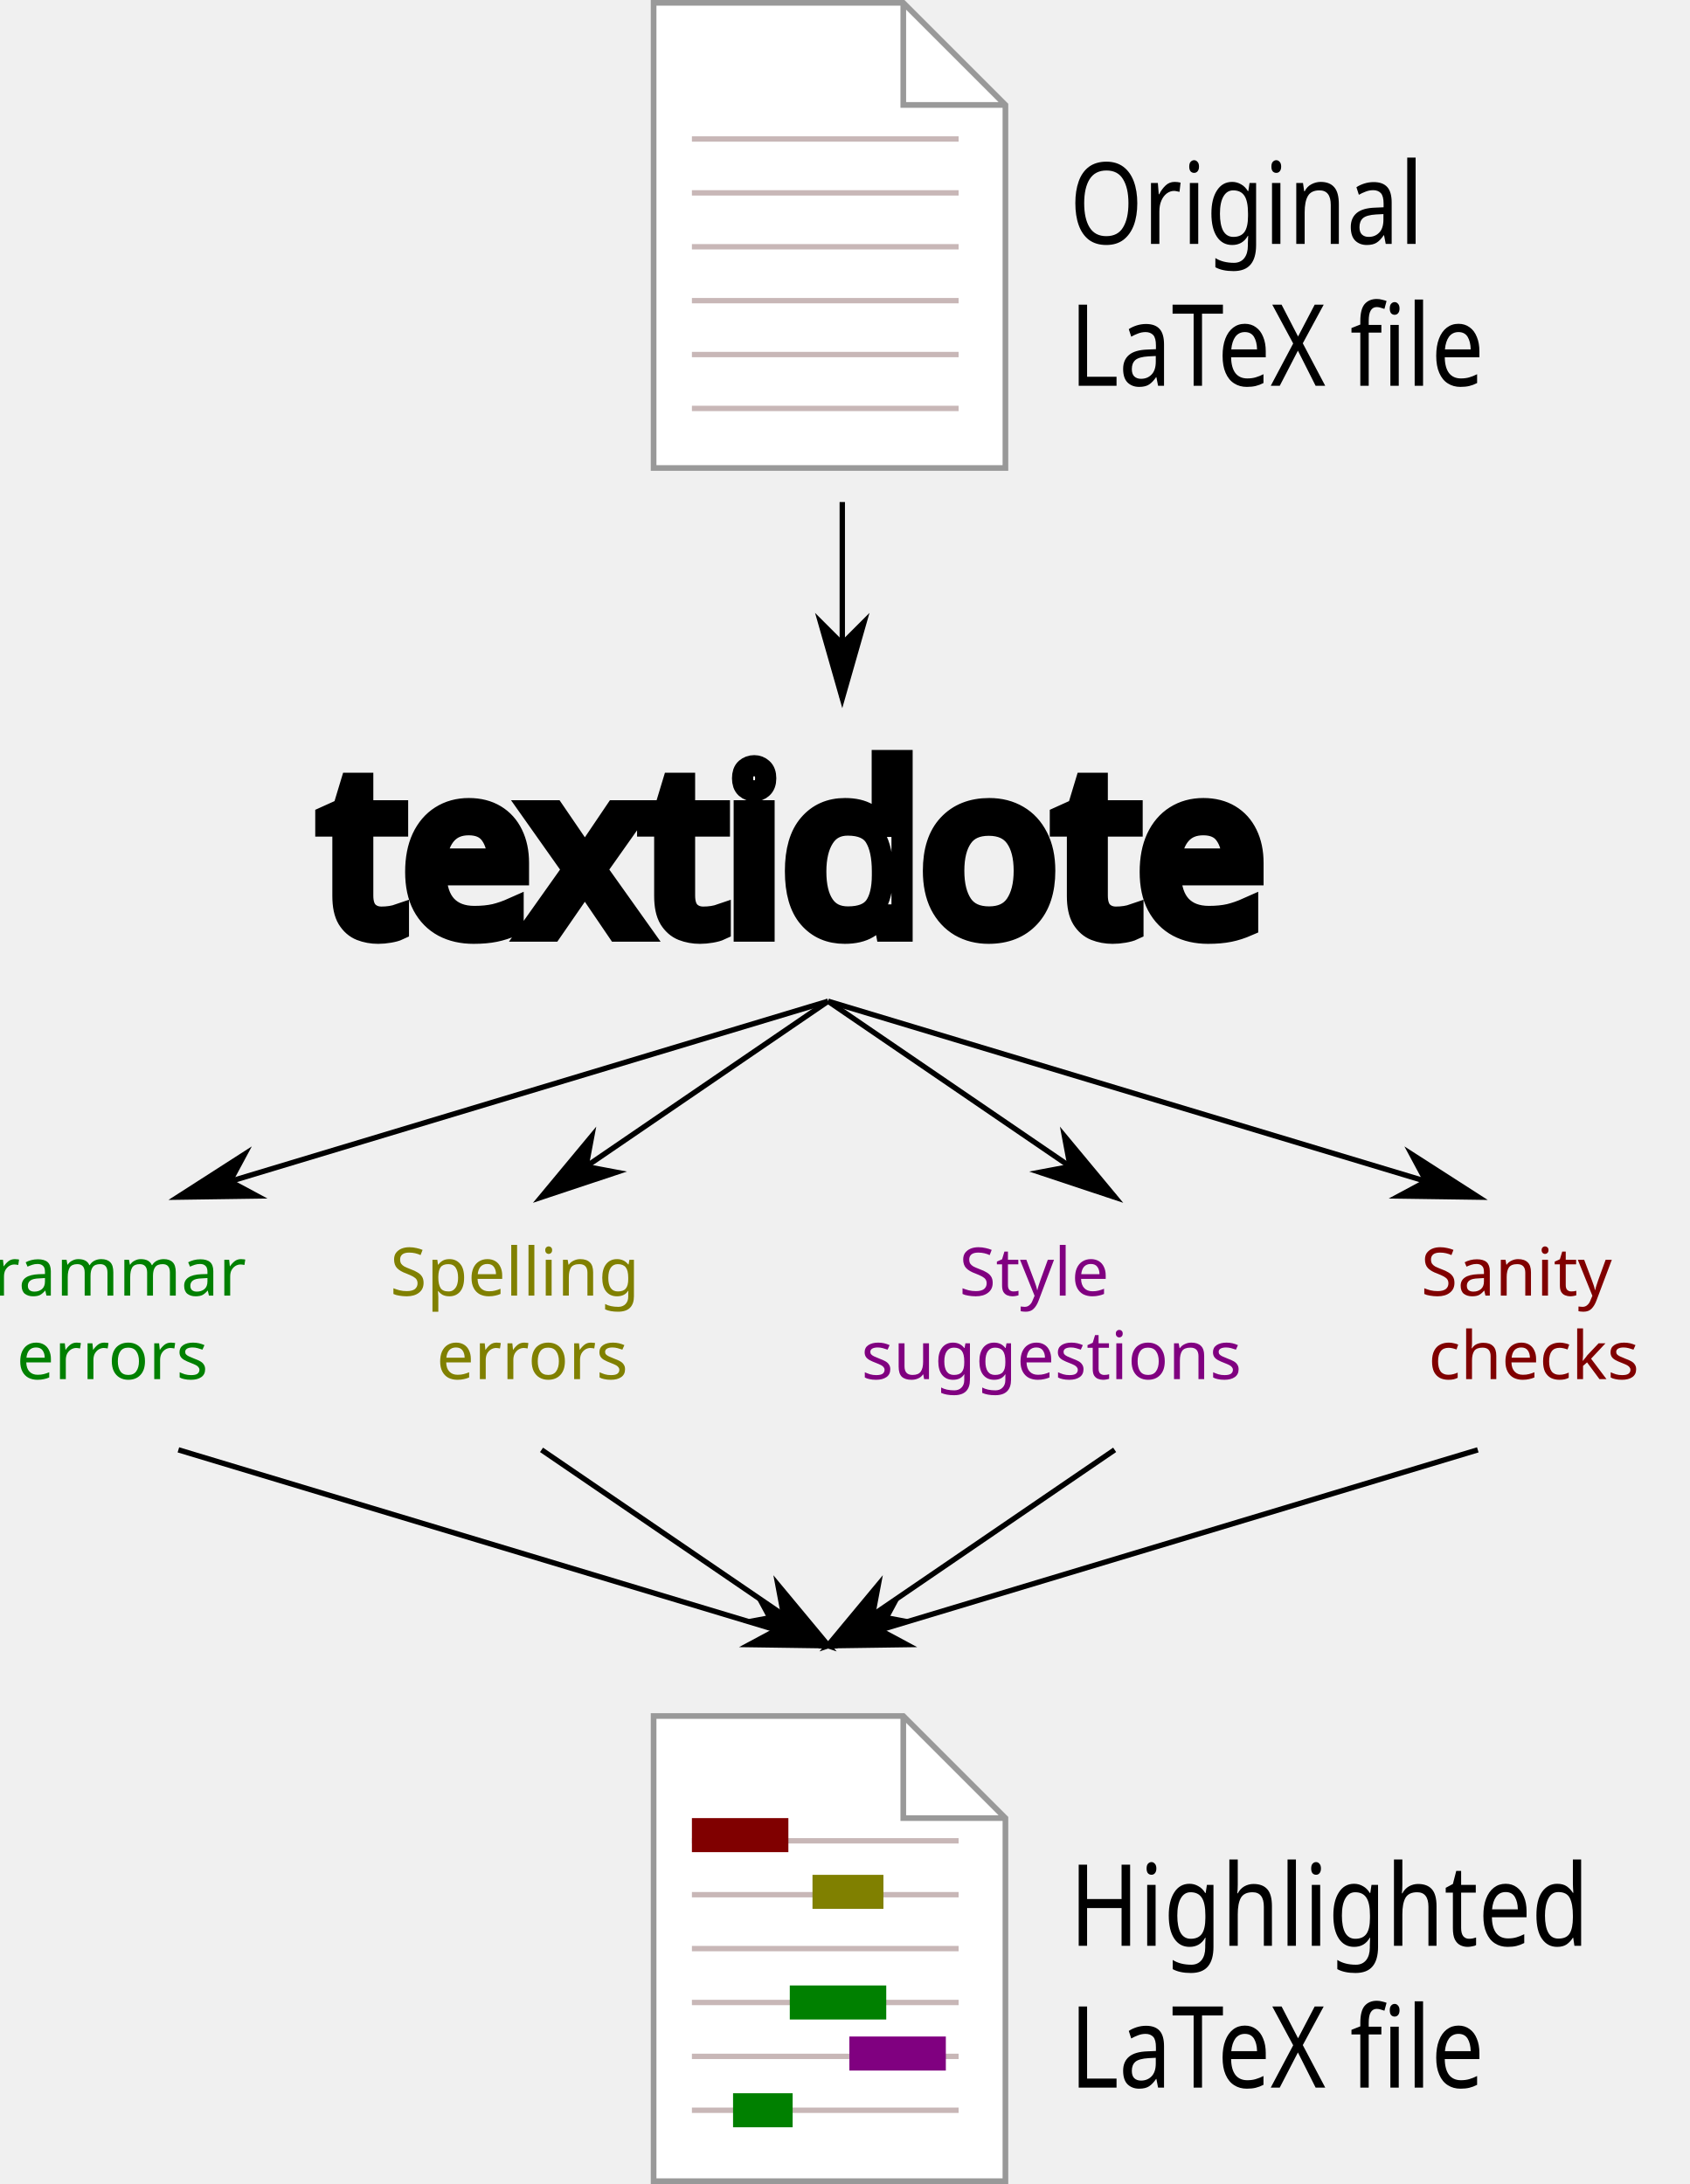
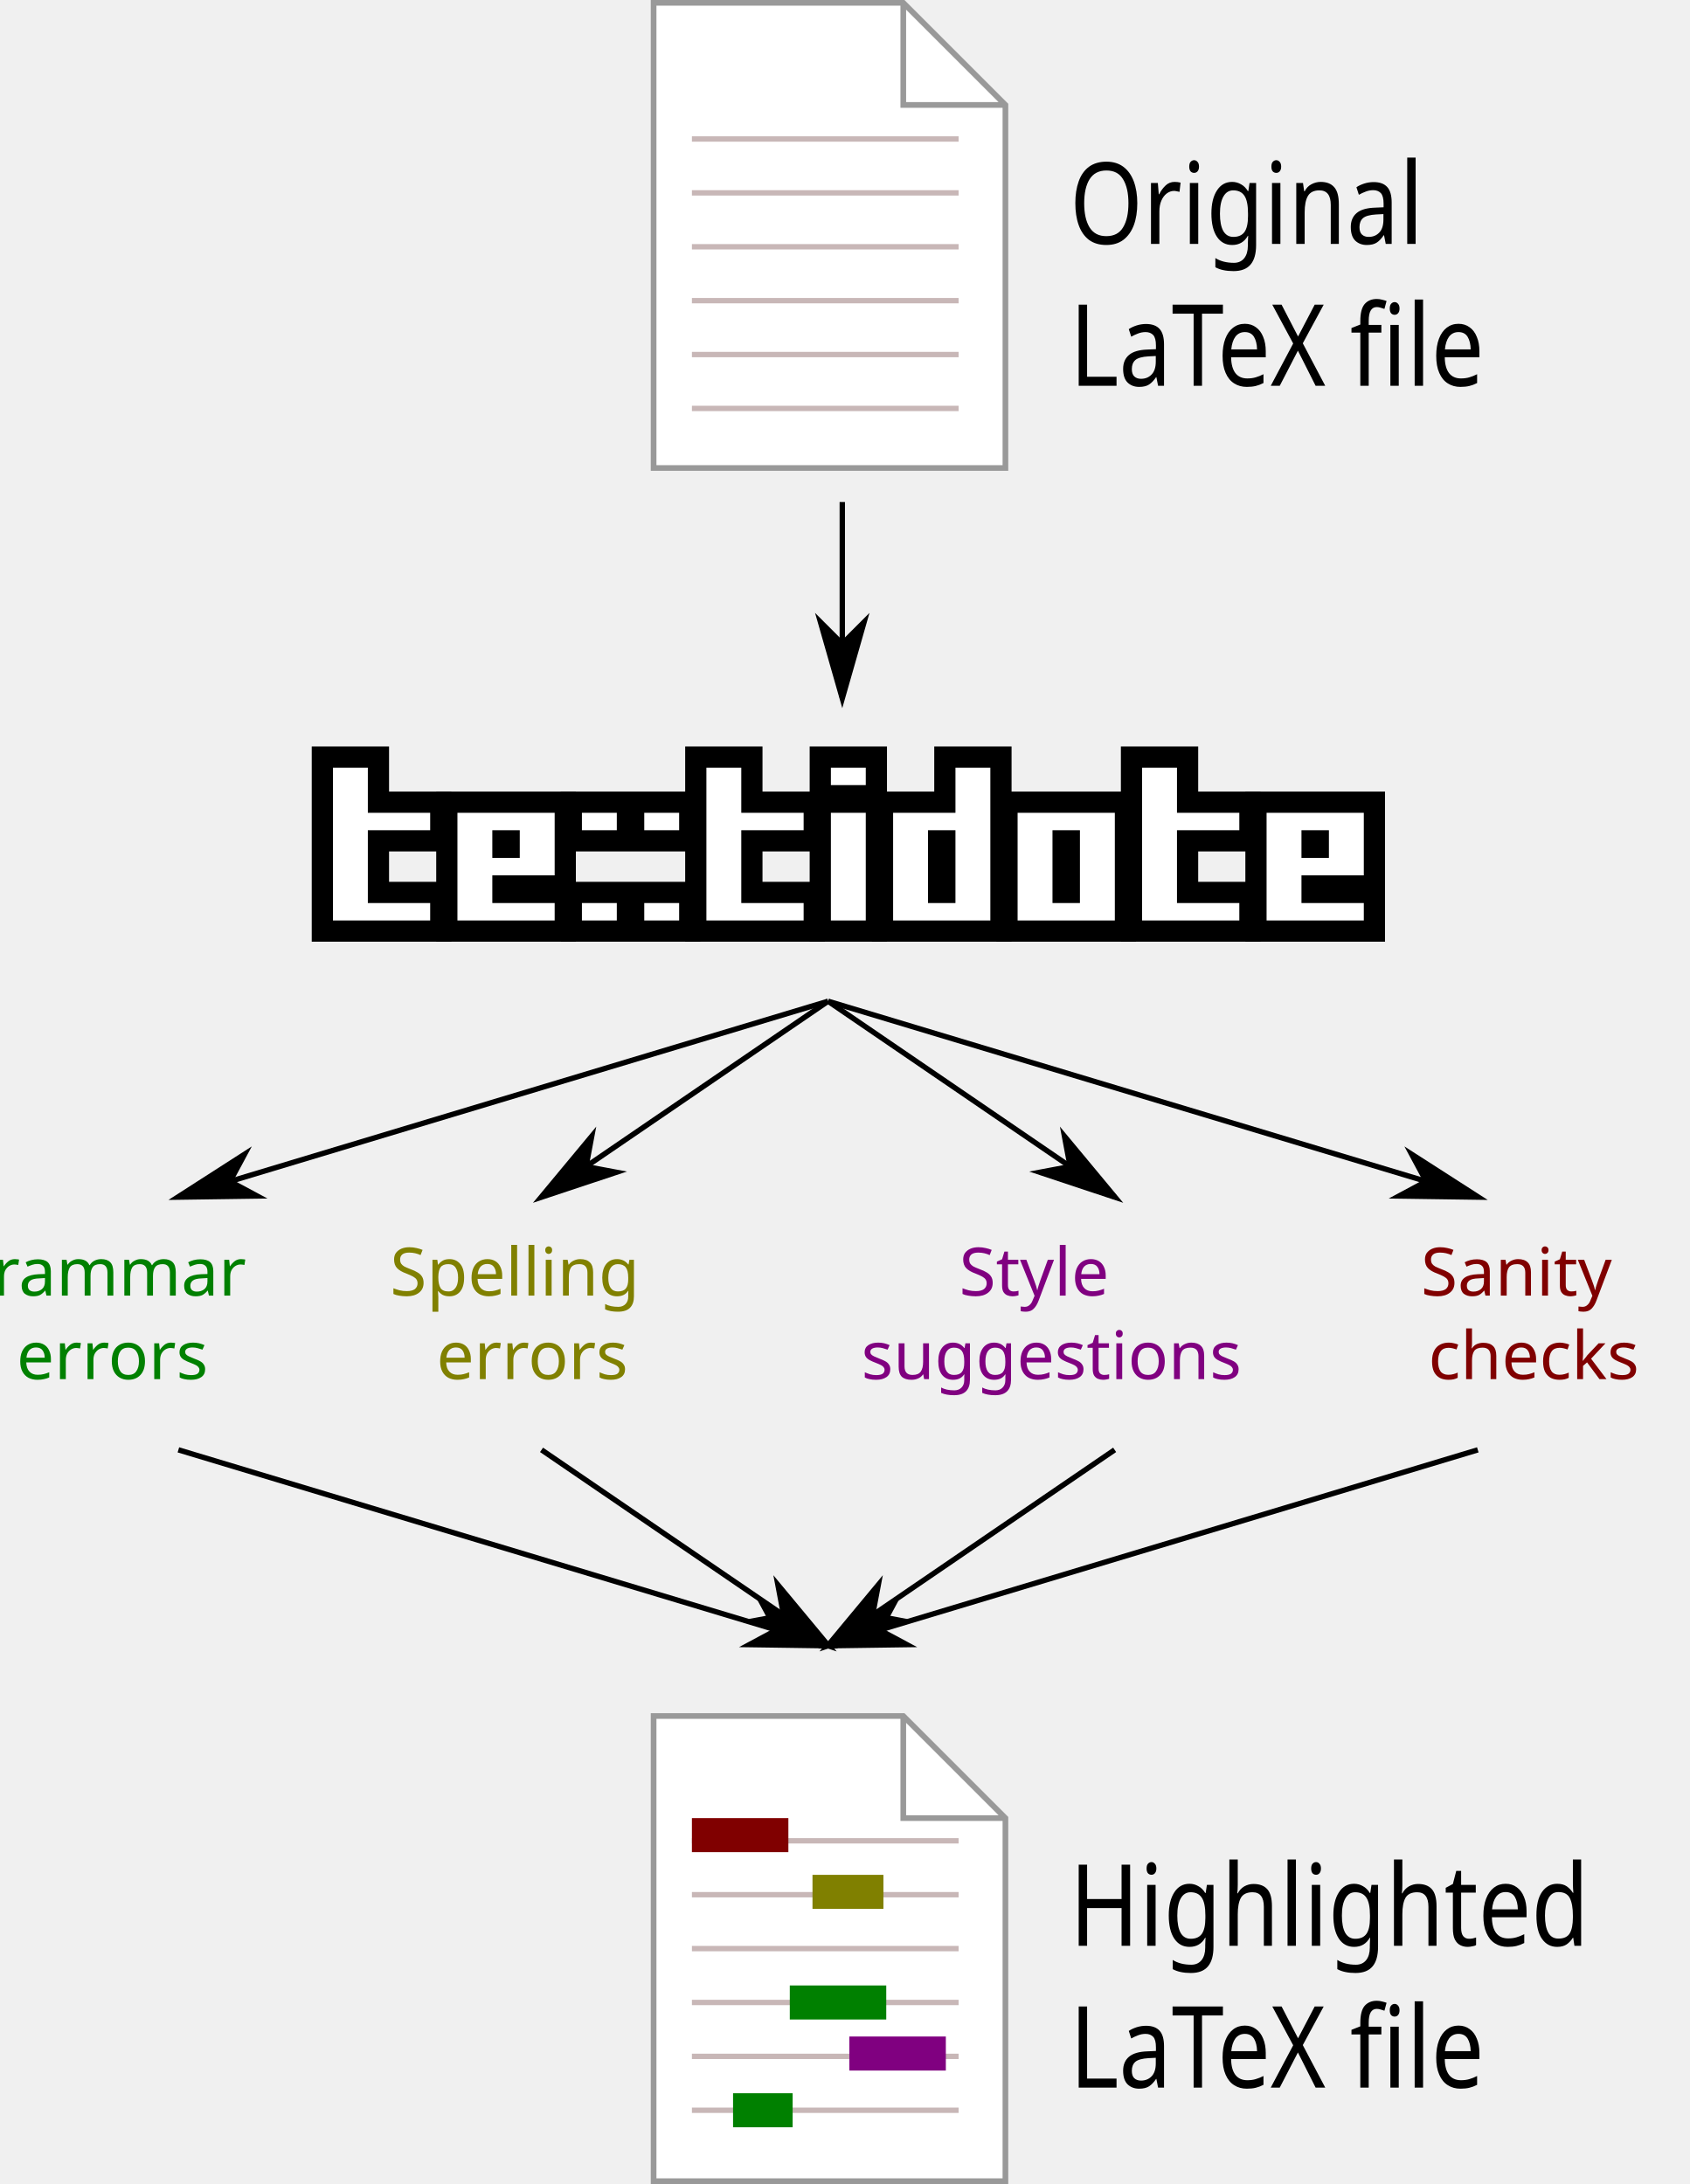
<svg xmlns="http://www.w3.org/2000/svg" width="157.537mm" height="203.729mm" viewBox="0 0 157.537 203.729" version="1.1" id="svg8">
  <defs id="defs2">
    <marker style="overflow:visible" id="marker6320" refX="0" refY="0" orient="auto">
      <path transform="matrix(0.8,0,0,0.8,10,0)" style="fill:#000000;fill-opacity:1;fill-rule:evenodd;stroke:#000000;stroke-width:1pt;stroke-opacity:1" d="M 0,0 5,-5 -12.5,0 5,5 Z" id="path6318" />
    </marker>
    <marker style="overflow:visible" id="marker6178" refX="0" refY="0" orient="auto">
      <path transform="matrix(0.8,0,0,0.8,10,0)" style="fill:#000000;fill-opacity:1;fill-rule:evenodd;stroke:#000000;stroke-width:1pt;stroke-opacity:1" d="M 0,0 5,-5 -12.5,0 5,5 Z" id="path6176" />
    </marker>
    <marker style="overflow:visible" id="marker6168" refX="0" refY="0" orient="auto">
      <path transform="matrix(0.8,0,0,0.8,10,0)" style="fill:#000000;fill-opacity:1;fill-rule:evenodd;stroke:#000000;stroke-width:1pt;stroke-opacity:1" d="M 0,0 5,-5 -12.5,0 5,5 Z" id="path6166" />
    </marker>
    <marker orient="auto" refY="0" refX="0" id="Arrow1Lstart" style="overflow:visible">
      <path id="path2276" d="M 0,0 5,-5 -12.5,0 5,5 Z" style="fill:#000000;fill-opacity:1;fill-rule:evenodd;stroke:#000000;stroke-width:1pt;stroke-opacity:1" transform="matrix(0.8,0,0,0.8,10,0)" />
    </marker>
    <marker style="overflow:visible" id="marker5898" refX="0" refY="0" orient="auto">
      <path transform="matrix(-0.8,0,0,-0.8,-10,0)" style="fill:#000000;fill-opacity:1;fill-rule:evenodd;stroke:#000000;stroke-width:1pt;stroke-opacity:1" d="M 0,0 5,-5 -12.5,0 5,5 Z" id="path5896" />
    </marker>
    <marker style="overflow:visible" id="marker5792" refX="0" refY="0" orient="auto">
      <path transform="matrix(-0.8,0,0,-0.8,-10,0)" style="fill:#000000;fill-opacity:1;fill-rule:evenodd;stroke:#000000;stroke-width:1pt;stroke-opacity:1" d="M 0,0 5,-5 -12.5,0 5,5 Z" id="path5790" />
    </marker>
    <marker style="overflow:visible" id="marker5698" refX="0" refY="0" orient="auto">
      <path transform="matrix(-0.8,0,0,-0.8,-10,0)" style="fill:#000000;fill-opacity:1;fill-rule:evenodd;stroke:#000000;stroke-width:1pt;stroke-opacity:1" d="M 0,0 5,-5 -12.5,0 5,5 Z" id="path5696" />
    </marker>
    <marker style="overflow:visible" id="marker4902" refX="0" refY="0" orient="auto">
      <path transform="matrix(-0.8,0,0,-0.8,-10,0)" style="fill:#000000;fill-opacity:1;fill-rule:evenodd;stroke:#000000;stroke-width:1pt;stroke-opacity:1" d="M 0,0 5,-5 -12.5,0 5,5 Z" id="path4900" />
    </marker>
    <marker orient="auto" refY="0" refX="0" id="marker4266" style="overflow:visible">
      <path id="path4264" d="M 0,0 5,-5 -12.5,0 5,5 Z" style="fill:#000000;fill-opacity:1;fill-rule:evenodd;stroke:#000000;stroke-width:1pt;stroke-opacity:1" transform="matrix(-0.8,0,0,-0.8,-10,0)" />
    </marker>
    <marker orient="auto" refY="0" refX="0" id="marker3778" style="overflow:visible">
      <path id="path3776" d="M 0,0 5,-5 -12.5,0 5,5 Z" style="fill:#000000;fill-opacity:1;fill-rule:evenodd;stroke:#000000;stroke-width:1pt;stroke-opacity:1" transform="matrix(-0.8,0,0,-0.8,-10,0)" />
    </marker>
    <marker style="overflow:visible" id="marker2614" refX="0" refY="0" orient="auto">
      <path transform="matrix(-0.8,0,0,-0.8,-10,0)" style="fill:#000000;fill-opacity:1;fill-rule:evenodd;stroke:#000000;stroke-width:1pt;stroke-opacity:1" d="M 0,0 5,-5 -12.5,0 5,5 Z" id="path2612" />
    </marker>
    <marker orient="auto" refY="0" refX="0" id="Arrow1Lend" style="overflow:visible">
      <path id="path2279" d="M 0,0 5,-5 -12.5,0 5,5 Z" style="fill:#000000;fill-opacity:1;fill-rule:evenodd;stroke:#000000;stroke-width:1pt;stroke-opacity:1" transform="matrix(-0.8,0,0,-0.8,-10,0)" />
    </marker>
  </defs>
  <g id="layer1" transform="translate(-0.6664864,-0.9451767)">
-     <text xml:space="preserve" style="font-style:normal;font-weight:normal;font-size:20.929px;line-height:1.25;font-family:sans-serif;letter-spacing:0px;word-spacing:0px;fill:#ffffff;fill-opacity:1;stroke:#000000;stroke-width:1.978;stroke-miterlimit:4;stroke-dasharray:none" x="30.727" y="87.798" id="text836">
-       <tspan id="tspan834" x="30.727" y="87.798" style="font-style:normal;font-variant:normal;font-weight:normal;font-stretch:normal;font-family:Tutor;-inkscape-font-specification:Tutor;fill:#ffffff;stroke:#000000;stroke-width:1.978;stroke-miterlimit:4;stroke-dasharray:none">textidote</tspan>
-     </text>
+     <g style="font-style:normal;font-weight:normal;font-size:20.929px;line-height:1.25;font-family:sans-serif;letter-spacing:0px;word-spacing:0px;fill:#ffffff;fill-opacity:1;stroke:#000000;stroke-width:1.978;stroke-miterlimit:4;stroke-dasharray:none" id="text836">
+       <path d="m 30.727,71.567 5.232,0 0,4.209 5.814,0 0,3.604 -5.814,0 0,4.814 5.814,0 0,3.604 -11.046,0 0,-16.232 z" style="font-style:normal;font-variant:normal;font-weight:normal;font-stretch:normal;font-family:Tutor;-inkscape-font-specification:Tutor;fill:#ffffff;stroke:#000000;stroke-width:1.978;stroke-miterlimit:4;stroke-dasharray:none" id="path3594" />
+       <path d="m 42.336,75.776 11.046,0 0,7.813 -5.814,0 0,0.605 5.814,0 0,3.604 -11.046,0 0,-12.023 z m 5.232,4.209 0.581,0 0,-0.605 -0.581,0 0,0.605 z" style="font-style:normal;font-variant:normal;font-weight:normal;font-stretch:normal;font-family:Tutor;-inkscape-font-specification:Tutor;fill:#ffffff;stroke:#000000;stroke-width:1.978;stroke-miterlimit:4;stroke-dasharray:none" id="path3596" />
+       <path d="m 53.945,75.776 5.232,0 0,3.604 -5.232,0 0,-3.604 z m 5.814,0 5.232,0 0,3.604 -5.232,0 0,-3.604 z m -5.814,8.418 5.232,0 0,3.604 -5.232,0 0,-3.604 z m 5.814,0 5.232,0 0,3.604 -5.232,0 0,-3.604 z" style="font-style:normal;font-variant:normal;font-weight:normal;font-stretch:normal;font-family:Tutor;-inkscape-font-specification:Tutor;fill:#ffffff;stroke:#000000;stroke-width:1.978;stroke-miterlimit:4;stroke-dasharray:none" id="path3598" />
+       <path d="m 65.554,71.567 5.232,0 0,4.209 5.814,0 0,3.604 -5.814,0 0,4.814 5.814,0 0,3.604 -11.046,0 0,-16.232 z" style="font-style:normal;font-variant:normal;font-weight:normal;font-stretch:normal;font-family:Tutor;-inkscape-font-specification:Tutor;fill:#ffffff;stroke:#000000;stroke-width:1.978;stroke-miterlimit:4;stroke-dasharray:none" id="path3600" />
+       <path d="m 77.163,75.776 5.232,0 0,12.023 -5.232,0 0,-12.023 z m 0,-4.209 5.232,0 0,3.604 -5.232,0 0,-3.604 z" style="font-style:normal;font-variant:normal;font-weight:normal;font-stretch:normal;font-family:Tutor;-inkscape-font-specification:Tutor;fill:#ffffff;stroke:#000000;stroke-width:1.978;stroke-miterlimit:4;stroke-dasharray:none" id="path3602" />
+       <path d="m 82.967,75.776 5.814,0 0,-4.209 5.232,0 0,16.232 -11.046,0 0,-12.023 z m 5.232,8.418 0.581,0 0,-4.814 -0.581,0 0,4.814 z" style="font-style:normal;font-variant:normal;font-weight:normal;font-stretch:normal;font-family:Tutor;-inkscape-font-specification:Tutor;fill:#ffffff;stroke:#000000;stroke-width:1.978;stroke-miterlimit:4;stroke-dasharray:none" id="path3604" />
+       <path d="m 94.576,75.776 11.046,0 0,12.023 -11.046,0 0,-12.023 z m 5.232,8.418 0.581,0 0,-4.814 -0.581,0 0,4.814 z" style="font-style:normal;font-variant:normal;font-weight:normal;font-stretch:normal;font-family:Tutor;-inkscape-font-specification:Tutor;fill:#ffffff;stroke:#000000;stroke-width:1.978;stroke-miterlimit:4;stroke-dasharray:none" id="path3606" />
+       <path d="m 106.186,71.567 5.232,0 0,4.209 5.814,0 0,3.604 -5.814,0 0,4.814 5.814,0 0,3.604 -11.046,0 0,-16.232 z" style="font-style:normal;font-variant:normal;font-weight:normal;font-stretch:normal;font-family:Tutor;-inkscape-font-specification:Tutor;fill:#ffffff;stroke:#000000;stroke-width:1.978;stroke-miterlimit:4;stroke-dasharray:none" id="path3608" />
+       <path d="m 117.795,75.776 11.046,0 0,7.813 -5.814,0 0,0.605 5.814,0 0,3.604 -11.046,0 0,-12.023 z m 5.232,4.209 0.581,0 0,-0.605 -0.581,0 0,0.605 z" style="font-style:normal;font-variant:normal;font-weight:normal;font-stretch:normal;font-family:Tutor;-inkscape-font-specification:Tutor;fill:#ffffff;stroke:#000000;stroke-width:1.978;stroke-miterlimit:4;stroke-dasharray:none" id="path3610" />
+     </g>
    <path style="fill:#ffffff;stroke:#999999;stroke-width:0.529" d="M 84.904,1.21 H 61.62 V 44.601 H 94.429 V 10.735 Z m 0,0 v 9.525 h 9.525" id="path1678" />
    <text xml:space="preserve" style="font-style:normal;font-weight:normal;font-size:9.638px;line-height:1.25;font-family:sans-serif;letter-spacing:0px;word-spacing:0px;fill:#000000;fill-opacity:1;stroke:none;stroke-width:0.241" x="110.261" y="21.582" id="text2263" transform="scale(0.9106445,1.098123)">
      <tspan id="tspan2261" x="110.261" y="21.582" style="stroke-width:0.241">Original</tspan>
      <tspan x="110.261" y="33.629" style="stroke-width:0.241" id="tspan10313">LaTeX file</tspan>
    </text>
    <path style="fill:none;stroke:#000000;stroke-width:0.5;stroke-linecap:butt;stroke-linejoin:miter;stroke-miterlimit:4;stroke-dasharray:none;stroke-opacity:1;marker-end:url(#Arrow1Lend)" d="m 79.215,47.776 v 18.256" id="path2274" />
    <path id="path2610" d="M 77.892,94.343 51.169,112.599" style="fill:none;stroke:#000000;stroke-width:0.5;stroke-linecap:butt;stroke-linejoin:miter;stroke-miterlimit:4;stroke-dasharray:none;stroke-opacity:1;marker-end:url(#marker2614)" />
    <text xml:space="preserve" style="font-style:normal;font-weight:normal;font-size:6.232px;line-height:1.25;font-family:sans-serif;letter-spacing:0px;word-spacing:0px;fill:#008000;fill-opacity:1;stroke:none;stroke-width:0.156" x="15.196" y="121.805" id="text3746">
      <tspan id="tspan3744" x="15.196" y="121.805" style="line-height:1;text-align:center;text-anchor:middle;fill:#008000;stroke-width:0.156">Grammar</tspan>
      <tspan x="15.196" y="129.594" style="line-height:1;text-align:center;text-anchor:middle;fill:#008000;stroke-width:0.156" id="tspan3748">errors</tspan>
    </text>
    <text id="text3760" y="121.805" x="54.354" style="font-style:normal;font-weight:normal;font-size:6.232px;line-height:1.25;font-family:sans-serif;letter-spacing:0px;word-spacing:0px;fill:#808000;fill-opacity:1;stroke:none;stroke-width:0.156" xml:space="preserve">
      <tspan style="line-height:1;text-align:center;text-anchor:middle;fill:#808000;stroke-width:0.156" y="121.805" x="54.354" id="tspan3756">Spelling</tspan>
      <tspan id="tspan3758" style="line-height:1;text-align:center;text-anchor:middle;fill:#808000;stroke-width:0.156" y="129.594" x="54.354">errors</tspan>
    </text>
    <path style="fill:none;stroke:#000000;stroke-width:0.5;stroke-linecap:butt;stroke-linejoin:miter;stroke-miterlimit:4;stroke-dasharray:none;stroke-opacity:1;marker-end:url(#marker3778)" d="M 77.892,94.343 17.303,112.599" id="path3774" />
    <path style="fill:none;stroke:#000000;stroke-width:0.5;stroke-linecap:butt;stroke-linejoin:miter;stroke-miterlimit:4;stroke-dasharray:none;stroke-opacity:1;marker-end:url(#marker4266)" d="M 77.892,94.343 104.615,112.599" id="path4260" />
    <path id="path4262" d="M 77.892,94.343 138.482,112.599" style="fill:none;stroke:#000000;stroke-width:0.5;stroke-linecap:butt;stroke-linejoin:miter;stroke-miterlimit:4;stroke-dasharray:none;stroke-opacity:1;marker-end:url(#marker4902)" />
    <text xml:space="preserve" style="font-style:normal;font-weight:normal;font-size:6.232px;line-height:1.25;font-family:sans-serif;letter-spacing:0px;word-spacing:0px;fill:#800080;fill-opacity:1;stroke:none;stroke-width:0.156" x="102.773" y="121.805" id="text4884">
      <tspan x="102.773" y="121.805" style="line-height:1;text-align:center;text-anchor:middle;fill:#800080;stroke-width:0.156" id="tspan4882">Style</tspan>
      <tspan x="102.773" y="129.594" style="line-height:1;text-align:center;text-anchor:middle;fill:#800080;stroke-width:0.156" id="tspan4888">suggestions</tspan>
    </text>
    <text id="text4894" y="121.805" x="147.752" style="font-style:normal;font-weight:normal;font-size:6.232px;line-height:1.25;font-family:sans-serif;letter-spacing:0px;word-spacing:0px;fill:#800000;fill-opacity:1;stroke:none;stroke-width:0.156" xml:space="preserve">
      <tspan id="tspan4892" style="line-height:1;text-align:center;text-anchor:middle;fill:#800000;stroke-width:0.156" y="121.805" x="147.752">Sanity</tspan>
      <tspan style="line-height:1;text-align:center;text-anchor:middle;fill:#800000;stroke-width:0.156" y="129.594" x="147.752" id="tspan4898">checks</tspan>
    </text>
    <path style="fill:none;stroke:#000000;stroke-width:0.5;stroke-linecap:butt;stroke-linejoin:miter;stroke-miterlimit:4;stroke-dasharray:none;stroke-opacity:1;marker-start:url(#marker6320)" d="M 77.892,154.447 51.169,136.191" id="path4988" />
    <path id="path4990" d="M 77.892,154.447 17.303,136.191" style="fill:none;stroke:#000000;stroke-width:0.5;stroke-linecap:butt;stroke-linejoin:miter;stroke-miterlimit:4;stroke-dasharray:none;stroke-opacity:1;marker-start:url(#Arrow1Lstart)" />
    <path id="path4992" d="M 77.892,154.447 104.615,136.191" style="fill:none;stroke:#000000;stroke-width:0.5;stroke-linecap:butt;stroke-linejoin:miter;stroke-miterlimit:4;stroke-dasharray:none;stroke-opacity:1;marker-start:url(#marker6168)" />
    <path style="fill:none;stroke:#000000;stroke-width:0.5;stroke-linecap:butt;stroke-linejoin:miter;stroke-miterlimit:4;stroke-dasharray:none;stroke-opacity:1;marker-start:url(#marker6178)" d="M 77.892,154.447 138.482,136.191" id="path4994" />
    <path id="path6490" d="M 84.904,161.018 H 61.62 v 43.392 H 94.429 v -33.867 z m 0,0 v 9.525 h 9.525" style="fill:#ffffff;stroke:#999999;stroke-width:0.529" />
    <path style="fill:none;stroke:#c8b7b7;stroke-width:0.5;stroke-linecap:butt;stroke-linejoin:miter;stroke-miterlimit:4;stroke-dasharray:none;stroke-opacity:1" d="M 65.192,172.66 H 90.063" id="path6509" />
    <path id="path6511" d="M 65.192,177.687 H 90.063" style="fill:none;stroke:#c8b7b7;stroke-width:0.5;stroke-linecap:butt;stroke-linejoin:miter;stroke-miterlimit:4;stroke-dasharray:none;stroke-opacity:1" />
    <path style="fill:none;stroke:#c8b7b7;stroke-width:0.5;stroke-linecap:butt;stroke-linejoin:miter;stroke-miterlimit:4;stroke-dasharray:none;stroke-opacity:1" d="M 65.192,182.714 H 90.063" id="path6513" />
    <path id="path6515" d="M 65.192,187.741 H 90.063" style="fill:none;stroke:#c8b7b7;stroke-width:0.5;stroke-linecap:butt;stroke-linejoin:miter;stroke-miterlimit:4;stroke-dasharray:none;stroke-opacity:1" />
    <path style="fill:none;stroke:#c8b7b7;stroke-width:0.5;stroke-linecap:butt;stroke-linejoin:miter;stroke-miterlimit:4;stroke-dasharray:none;stroke-opacity:1" d="M 65.192,192.768 H 90.063" id="path6517" />
    <path id="path6519" d="M 65.192,197.795 H 90.063" style="fill:none;stroke:#c8b7b7;stroke-width:0.5;stroke-linecap:butt;stroke-linejoin:miter;stroke-miterlimit:4;stroke-dasharray:none;stroke-opacity:1" />
    <rect style="fill:#800000;stroke:none;stroke-width:0.5;stroke-miterlimit:4;stroke-dasharray:none" id="rect6501" width="8.996" height="3.175" x="65.192" y="170.543" />
    <rect y="175.835" x="76.437" height="3.175" width="6.615" id="rect6503" style="fill:#808000;stroke:none;stroke-width:0.429;stroke-miterlimit:4;stroke-dasharray:none" />
    <rect style="fill:#008000;stroke:none;stroke-width:0.393;stroke-miterlimit:4;stroke-dasharray:none" id="rect6505" width="5.556" height="3.175" x="69.029" y="196.208" />
    <rect y="190.916" x="79.877" height="3.175" width="8.996" id="rect6507" style="fill:#800080;stroke:none;stroke-width:0.5;stroke-miterlimit:4;stroke-dasharray:none" />
    <path style="fill:none;stroke:#c8b7b7;stroke-width:0.5;stroke-linecap:butt;stroke-linejoin:miter;stroke-miterlimit:4;stroke-dasharray:none;stroke-opacity:1" d="M 65.192,13.91 H 90.063" id="path6509-8" />
    <path id="path6511-1" d="M 65.192,18.937 H 90.063" style="fill:none;stroke:#c8b7b7;stroke-width:0.5;stroke-linecap:butt;stroke-linejoin:miter;stroke-miterlimit:4;stroke-dasharray:none;stroke-opacity:1" />
    <path style="fill:none;stroke:#c8b7b7;stroke-width:0.5;stroke-linecap:butt;stroke-linejoin:miter;stroke-miterlimit:4;stroke-dasharray:none;stroke-opacity:1" d="M 65.192,23.964 H 90.063" id="path6513-2" />
    <path id="path6515-4" d="M 65.192,28.991 H 90.063" style="fill:none;stroke:#c8b7b7;stroke-width:0.5;stroke-linecap:butt;stroke-linejoin:miter;stroke-miterlimit:4;stroke-dasharray:none;stroke-opacity:1" />
    <path style="fill:none;stroke:#c8b7b7;stroke-width:0.5;stroke-linecap:butt;stroke-linejoin:miter;stroke-miterlimit:4;stroke-dasharray:none;stroke-opacity:1" d="M 65.192,34.018 H 90.063" id="path6517-7" />
    <path id="path6519-8" d="M 65.192,39.045 H 90.063" style="fill:none;stroke:#c8b7b7;stroke-width:0.5;stroke-linecap:butt;stroke-linejoin:miter;stroke-miterlimit:4;stroke-dasharray:none;stroke-opacity:1" />
    <rect y="186.154" x="74.32" height="3.175" width="8.996" id="rect10315" style="fill:#008000;stroke:none;stroke-width:0.5;stroke-miterlimit:4;stroke-dasharray:none" />
    <text transform="scale(0.9106445,1.098123)" id="text10321" y="166.147" x="110.261" style="font-style:normal;font-weight:normal;font-size:9.638px;line-height:1.25;font-family:sans-serif;letter-spacing:0px;word-spacing:0px;fill:#000000;fill-opacity:1;stroke:none;stroke-width:0.241" xml:space="preserve">
      <tspan style="stroke-width:0.241" y="166.147" x="110.261" id="tspan10317">Highlighted</tspan>
      <tspan id="tspan10319" style="stroke-width:0.241" y="178.194" x="110.261">LaTeX file</tspan>
    </text>
  </g>
</svg>
